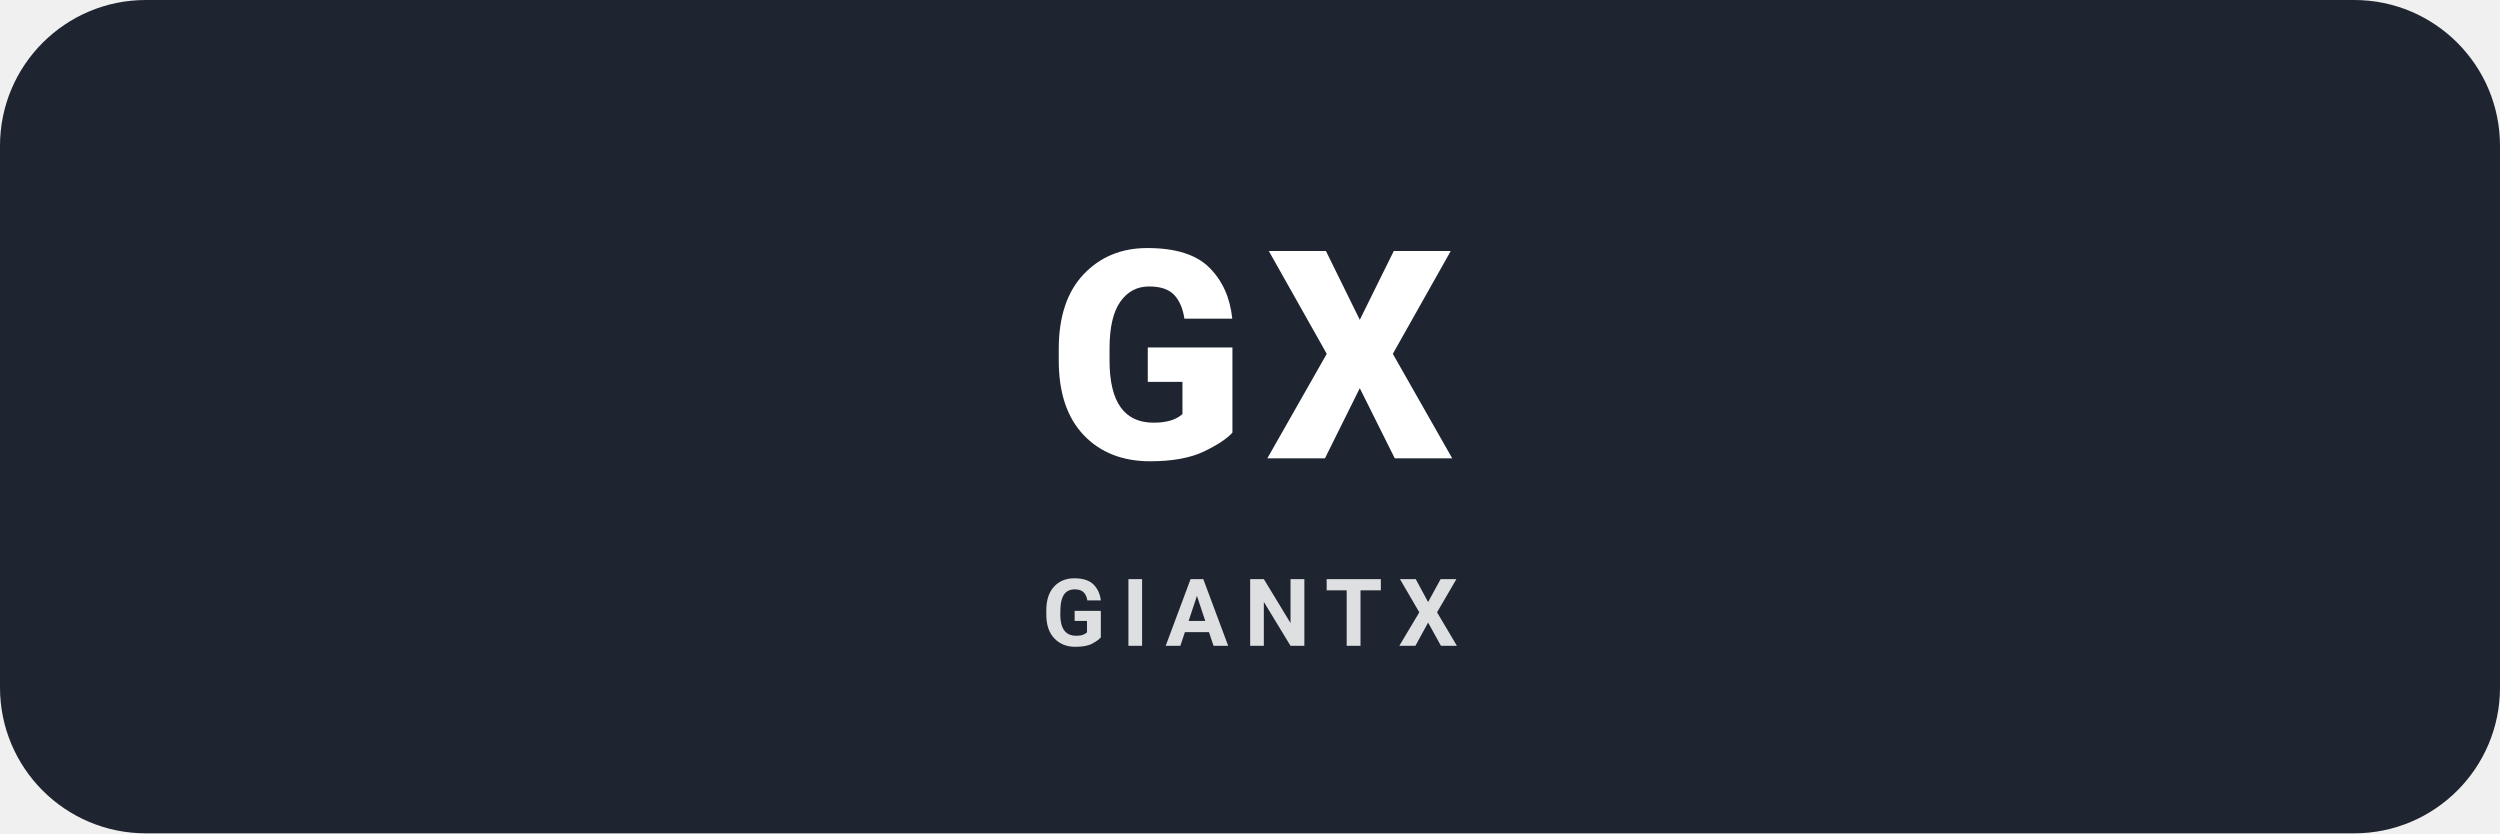
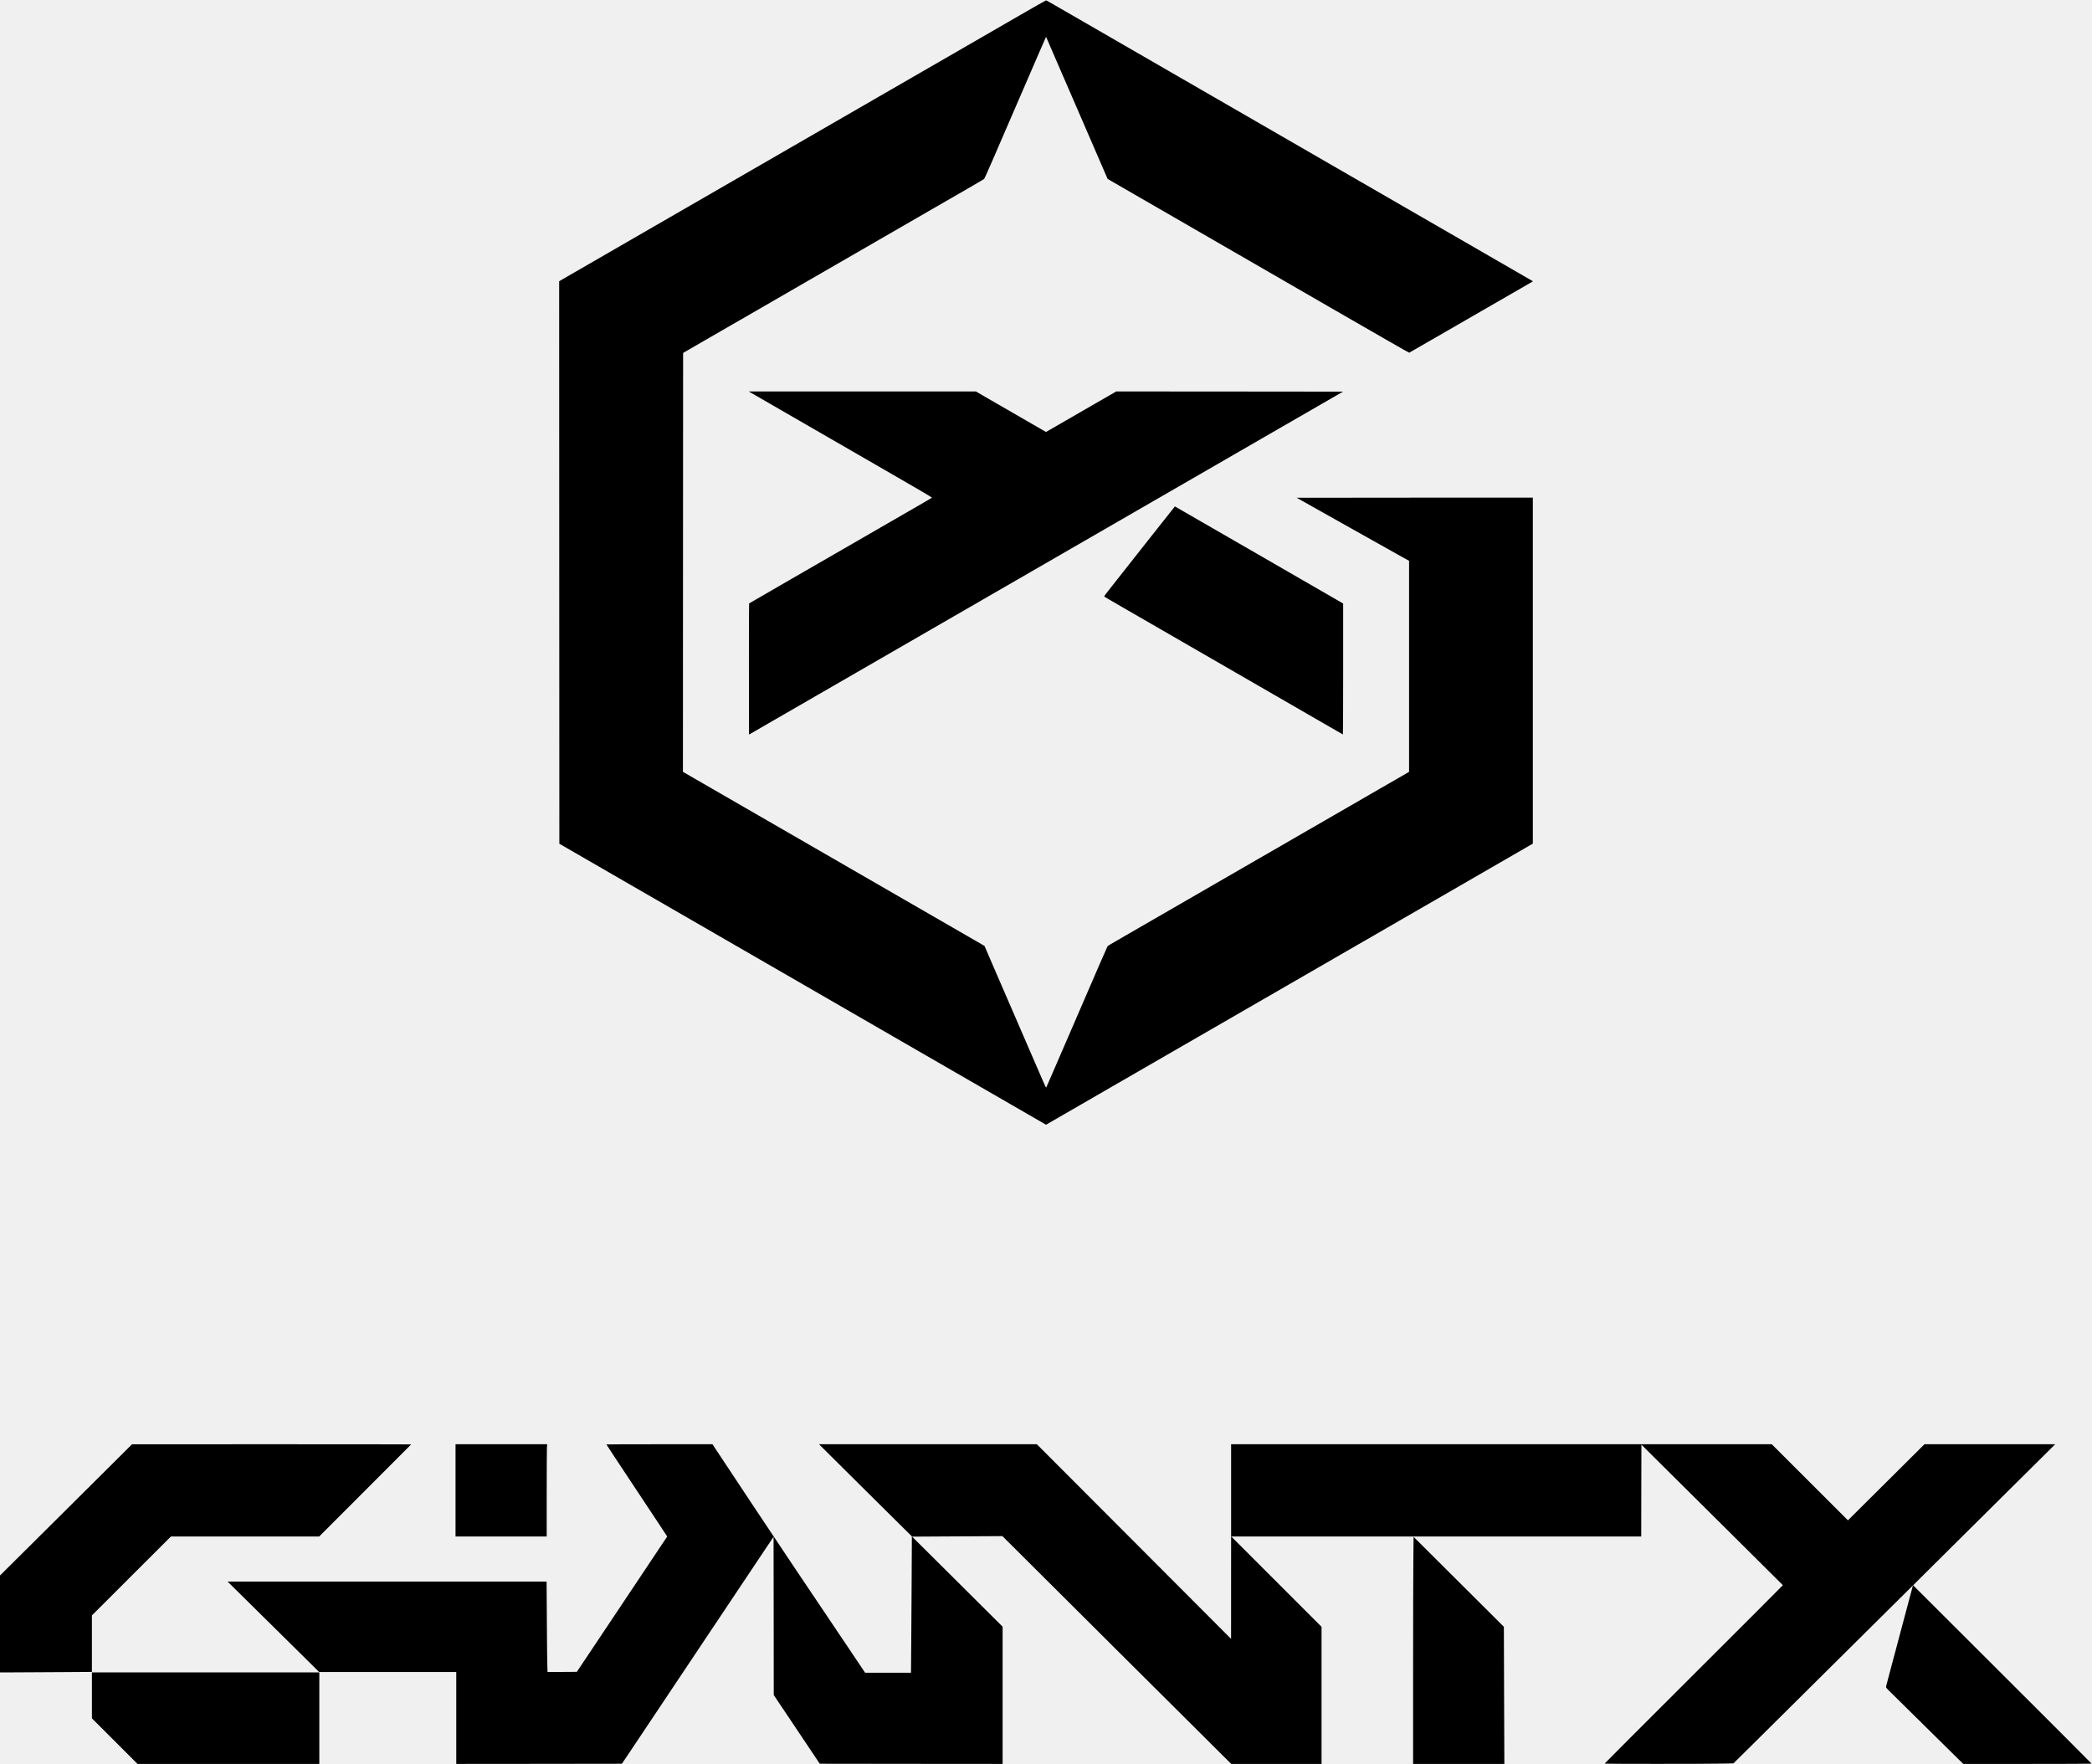
- <svg xmlns="http://www.w3.org/2000/svg" viewBox="0 0 240 80" width="240" height="80">
-   <rect width="240" height="80" rx="14" fill="#1E2530" />
-   <text x="120" y="44" font-family="-apple-system, BlinkMacSystemFont, 'Segoe UI', Roboto, Helvetica, Arial, sans-serif" font-size="28" font-weight="900" fill="#FFFFFF" text-anchor="middle" letter-spacing="2">GX</text>
-   <text x="120" y="62" font-family="-apple-system, BlinkMacSystemFont, 'Segoe UI', Roboto, Helvetica, Arial, sans-serif" font-size="9" font-weight="700" fill="#FFFFFF" opacity="0.85" text-anchor="middle" letter-spacing="1.5">GIANTX</text>
+ <svg xmlns="http://www.w3.org/2000/svg" width="5713pt" height="4817pt" version="1.0" viewBox="0 0 5713 4817">
+   <path d="M2786.5 40.8c-38 21.9-76.6 44.3-86 49.7-21.3 12.3-259.8 150-272 157-4.9 2.8-14.8 8.5-22 12.7-7.1 4.1-62.5 36.1-123 71s-114.5 66.1-120 69.3c-9.1 5.3-290.2 167.5-333.5 192.5-25.4 14.7-31.2 18.1-142 82-53.6 31-101.5 58.7-106.5 61.5-29.3 16.8-43.7 25.1-48.8 28.2l-5.7 3.4.2 768 .3 768 117 67.6c194.9 112.5 350.3 202.2 364 210.1 7.2 4.2 17.1 9.9 22 12.7 5 2.9 14.9 8.6 22 12.7 7.2 4.1 70.2 40.5 140 80.8 69.9 40.3 132.2 76.3 138.5 80 6.3 3.6 70 40.4 141.5 81.7 71.5 41.3 185.6 107.1 253.5 146.3 67.9 39.3 125.1 72.3 127.1 73.4l3.6 2 43.9-25.4c24.1-13.9 48-27.6 52.9-30.5 8-4.7 26.6-15.4 83-48 37.7-21.7 262.7-151.6 272-157 16.6-9.7 255.3-147.5 265-153 5-2.9 14.9-8.6 22-12.7 20.8-12 205.9-118.8 230-132.8 19.9-11.4 38.9-22.4 74-42.7 6.6-3.8 64.7-37.3 129-74.5 64.4-37.1 126.1-72.8 137.3-79.3l20.2-11.7V1359h-322.7c-177.4 0-322.4.2-322.2.3.2.2 26.5 15 58.4 32.9s92.7 52 135 75.8c42.4 23.8 85.2 47.8 95.2 53.4l18.3 10.1v576.3l-37.7 21.8c-20.8 12-48.8 28.2-62.3 35.9-13.5 7.8-30.3 17.5-37.5 21.7-21.1 12.2-34.6 20-149.5 86.3-60.2 34.8-175.2 101.2-255.5 147.5-80.3 46.4-152.7 88.2-161 93-8.2 4.7-25.8 14.9-39 22.5s-29.2 16.8-35.5 20.5c-38.3 22-44.4 25.7-45.6 27.5-.7 1.1-10.1 22.5-21 47.5-32.6 75.4-63 145.7-85.4 197.5-11.7 26.9-29.9 69.2-40.6 93.8-10.6 24.6-19.7 45.5-20.2 46.3-.6 1.1-3.2-3.9-8.9-17.3-4.5-10.3-18.5-42.9-31.3-72.3-12.7-29.4-31.6-73.1-42-97-10.3-23.9-27.9-64.4-39-90-11.1-25.6-26.3-60.8-33.8-78.2l-13.6-31.6-85.5-49.4c-47-27.1-90.2-52-96-55.4-5.8-3.3-74.5-43-152.6-88.1-78.1-45.1-205-118.3-282-162.8-77-44.4-145.8-84.2-153-88.3-27.7-16-46.2-26.7-50.3-29l-4.2-2.4.2-572 .3-572 60.5-35c33.3-19.2 65.5-37.8 71.5-41.3 6.1-3.5 16.4-9.4 23-13.2 46.2-26.7 218.1-126 236-136.3 26.9-15.5 259.1-149.6 291-168 12.7-7.3 49.1-28.3 81-46.7 31.9-18.4 58.6-34 59.2-34.7.7-.6 11-23.7 22.9-51.1 11.9-27.5 31-71.8 42.6-98.5 40.6-93.8 66.2-152.9 83.5-192.9 9.6-22.3 18-41.6 18.8-43l1.3-2.6 1 2.5c.5 1.4 10.4 24.3 22 51s31.5 72.6 44.2 102c47.2 109.1 64.7 149.5 82.5 190.5l18.2 42 10.9 6.4c9.3 5.4 239.3 138.2 276.4 159.6 6.9 3.9 18.6 10.7 26 15 7.4 4.3 23.4 13.6 35.5 20.5 12.1 7 67.5 38.9 123 71 93.5 54 113.5 65.5 135 78 131.8 76.1 216 124.4 216.8 124.2.5-.1 46.2-26.4 101.5-58.4 55.4-32 109.5-63.2 120.2-69.4 10.7-6.1 27.8-16 38-21.9 10.2-5.9 30.5-17.6 45.1-26 14.7-8.5 28.1-16.3 29.9-17.3l3.2-2-2.3-1.5c-1.3-.8-24.4-14.2-51.4-29.7-26.9-15.6-54.6-31.5-61.5-35.5-6.9-4-22.8-13.2-35.5-20.5-12.6-7.3-27.3-15.8-32.5-18.8-12.1-6.9-205.8-118.8-368.5-212.7-68.7-39.7-131.1-75.7-138.5-80-7.4-4.3-68.8-39.8-136.5-78.8-67.6-39-128.8-74.4-136-78.5-7.1-4.1-17-9.8-22-12.7-4.9-2.8-14.8-8.5-22-12.7-15.3-8.8-197.9-114.3-230-132.8-12.1-6.9-29.6-17.1-39-22.5C2868.9 7.4 2857.6 1 2856.6 1c-.6 0-32.2 17.9-70.1 39.8z" />
+   <path d="M2062.6 1079.3c9.8 5.7 25.3 14.6 34.4 19.9 31 17.9 36.5 21.1 49 28.3 68.6 39.6 183.3 105.8 193.6 111.7 22.6 13.1 46.6 27 57.5 33.2 96.4 55.5 148.8 86.1 148.1 86.7-.4.4-12.2 7.3-26.2 15.4-22.7 13.2-164.9 95.2-190.5 110-5.5 3.2-15.6 9-22.5 13-19.1 11.1-24.5 14.2-146 84.2-62.4 36.1-113.8 65.8-114.3 66.2-.4.4-.6 81.1-.5 179.4l.3 178.7 17-9.8c9.4-5.4 26.2-15.2 37.5-21.7s28.8-16.7 39-22.5c10.2-5.9 69.8-40.3 132.5-76.5s122.3-70.6 132.5-76.5c10.2-5.8 25.9-14.9 35-20.2 9.1-5.2 21-12.1 26.5-15.3 13.2-7.6 122.5-70.7 138.5-80 6.9-3.9 27.6-15.9 46-26.5s38.7-22.3 45-26c6.3-3.7 20.5-11.9 31.5-18.2 11-6.3 50.6-29.2 88-50.8 37.4-21.6 75.4-43.6 84.5-48.8 9.1-5.2 36.5-21.1 61-35.2 24.5-14.1 50.4-29.1 57.5-33.2 7.2-4.1 46.8-27 88-50.8 41.3-23.8 83.3-48.1 93.5-54 10.2-5.8 26.2-15.1 35.5-20.5 9.4-5.4 22.6-13 29.5-17 18.5-10.6 37.2-21.5 48.5-28 26.9-15.5 161.4-93.2 178.5-103.1 10.7-6.1 28.3-16.3 39.1-22.5 10.8-6.3 46.2-26.7 78.6-45.4l58.9-34-309.7-.3-309.6-.2-69.9 40.3c-38.5 22.2-77.5 44.8-86.9 50.2-9.3 5.4-21 12.2-26 15l-9 5.1-24.5-14.1c-13.5-7.8-33.7-19.5-45-26-11.3-6.5-27.2-15.8-35.5-20.5-8.2-4.8-31.1-18-50.8-29.3L2665 1069h-620.4l18 10.3zM3141.4 1467.7c-99.7 126.5-100.3 127.3-105.9 134.3-20.3 25.5-20.7 26.2-19.4 27.5.8.7 26.6 15.8 57.4 33.5 83.4 48.1 98.4 56.7 117 67.5 9.4 5.4 25.3 14.7 35.5 20.5 10.2 5.9 77.2 44.6 149 86 149.5 86.4 139.8 80.7 226 130.5 36 20.7 65.8 37.9 66.3 38.2.4.2.7-80.1.7-178.5v-179l-17.7-10.3c-9.8-5.7-23.2-13.4-29.8-17.2-6.6-3.8-21-12.1-32-18.5s-28.3-16.4-38.5-22.2c-10.2-5.9-69.8-40.3-132.5-76.5-194.3-112.2-208.7-120.5-209-120.5-.1 0-30.3 38.1-67.1 84.7zM282.4 4021.8c-42.9 42.7-124 123.3-180.2 179.1L0 4302.4V4567h33.3c18.2 0 74.7-.3 125.5-.7l92.2-.6v-154.3l107.8-107.7L466.7 4196h404.9l125.5-125.6c68.9-69 125.6-125.7 125.8-126 .2-.2-171.2-.4-381-.4l-381.4.1-78.1 77.7zM1244 4070v126h249v-116.8c0-64.3.3-121 .6-126l.7-9.2H1244v126z" />
+   <path d="M1656 3944.5c0 .6 15.2 23.6 127.5 193 18.6 28 34.8 52.7 36.2 54.8l2.3 3.7-123.3 184.8-123.4 184.7-40 .3-40 .2-.6-17.2c-.4-9.5-1-65.1-1.3-123.6l-.7-106.2H621.5l15.5 15.3c42.8 42.2 184.8 182.4 208 205.4l26.5 26.3H1246v251l226.2-.2 226.1-.3 20.2-30c11-16.5 89.3-133.7 174-260.5 84.6-126.8 168.7-252.7 186.9-279.8l33.1-49.4.3 216.1.2 216 39.8 59.3c21.8 32.6 50.1 74.8 62.8 93.8l23.1 34.5 249.7.3 249.6.2v-374.8l-123.6-123-123.6-122.9 123.3-.7 123.3-.7 26.5 26.3c14.6 14.5 152.2 151.5 305.6 304.4 153.5 152.9 282.2 281 286.1 284.7l7.1 6.7H3609v-374.5l-123.2-123.2-123.3-123.3H4482l.2-125.5.3-125.4 54 53.7c29.7 29.6 116.6 115.8 193 191.6 76.5 75.8 139.1 138.1 139.3 138.5.1.4-109.4 109.9-243.3 243.5-133.9 133.5-243.5 243.2-243.5 243.7 0 1 274.7 1 322.7 0l29.1-.6 39.4-38.9c21.6-21.4 65-64.3 96.3-95.5 81.9-81.4 295.3-293.1 336.7-334l17.8-17.6-2.4 9c-1.3 5-5.7 21.1-9.6 36-4 14.8-9.3 35.1-12 45-2.6 9.9-7.3 27.7-10.5 39.5-3.1 11.8-7.8 29.6-10.5 39.5-2.7 9.9-7.6 28.6-11.1 41.5-3.4 12.9-8.5 32.3-11.4 43-2.9 10.7-5.5 20.9-5.9 22.5-.6 2.9.1 3.8 13.1 16.5 7.6 7.4 50.4 49.7 95.3 94 44.8 44.3 86.3 85.1 92.1 90.8l10.5 10.2h175.2c96.4 0 175.2-.3 175.2-.7 0-.4-109.7-110.1-243.7-243.9l-243.8-243.3 40.5-40.3c22.3-22.2 96.3-95.6 164.5-163.3 68.2-67.6 137.3-136.1 153.5-152.2l29.5-29.3h-357L5151 4047.9l-104.5 103.9-104-103.9-104-103.9H3362v265.7l-.1 265.8-265.2-265.8-265.2-265.7h-594.9l108.4 107.7c59.7 59.2 116.8 115.8 126.8 125.7l18.4 18.1-.6 118.5c-.3 65.2-.9 149-1.2 186.2l-.6 67.8H2362.5l-5.2-7.8c-2.8-4.2-16.9-25.3-31.3-46.7-14.5-21.5-50.4-75-80-119-29.5-44-65.5-97.6-80-119-36.4-54.1-189.8-284.8-213.3-320.8l-7-10.7h-144.8c-79.7 0-144.9.2-144.9.5z" />
+   <path d="M3859.7 4259.2c-.4 34.3-.7 173.8-.7 310V4817h249.2l-.7-187.3-.6-187.2-95.7-95.4c-52.6-52.5-108.1-107.7-123.3-122.8l-27.6-27.4-.6 62.3zM251 4629.8v62.7l62.3 62.3 62.2 62.2H872v-250H251v62.8z" />
</svg>
